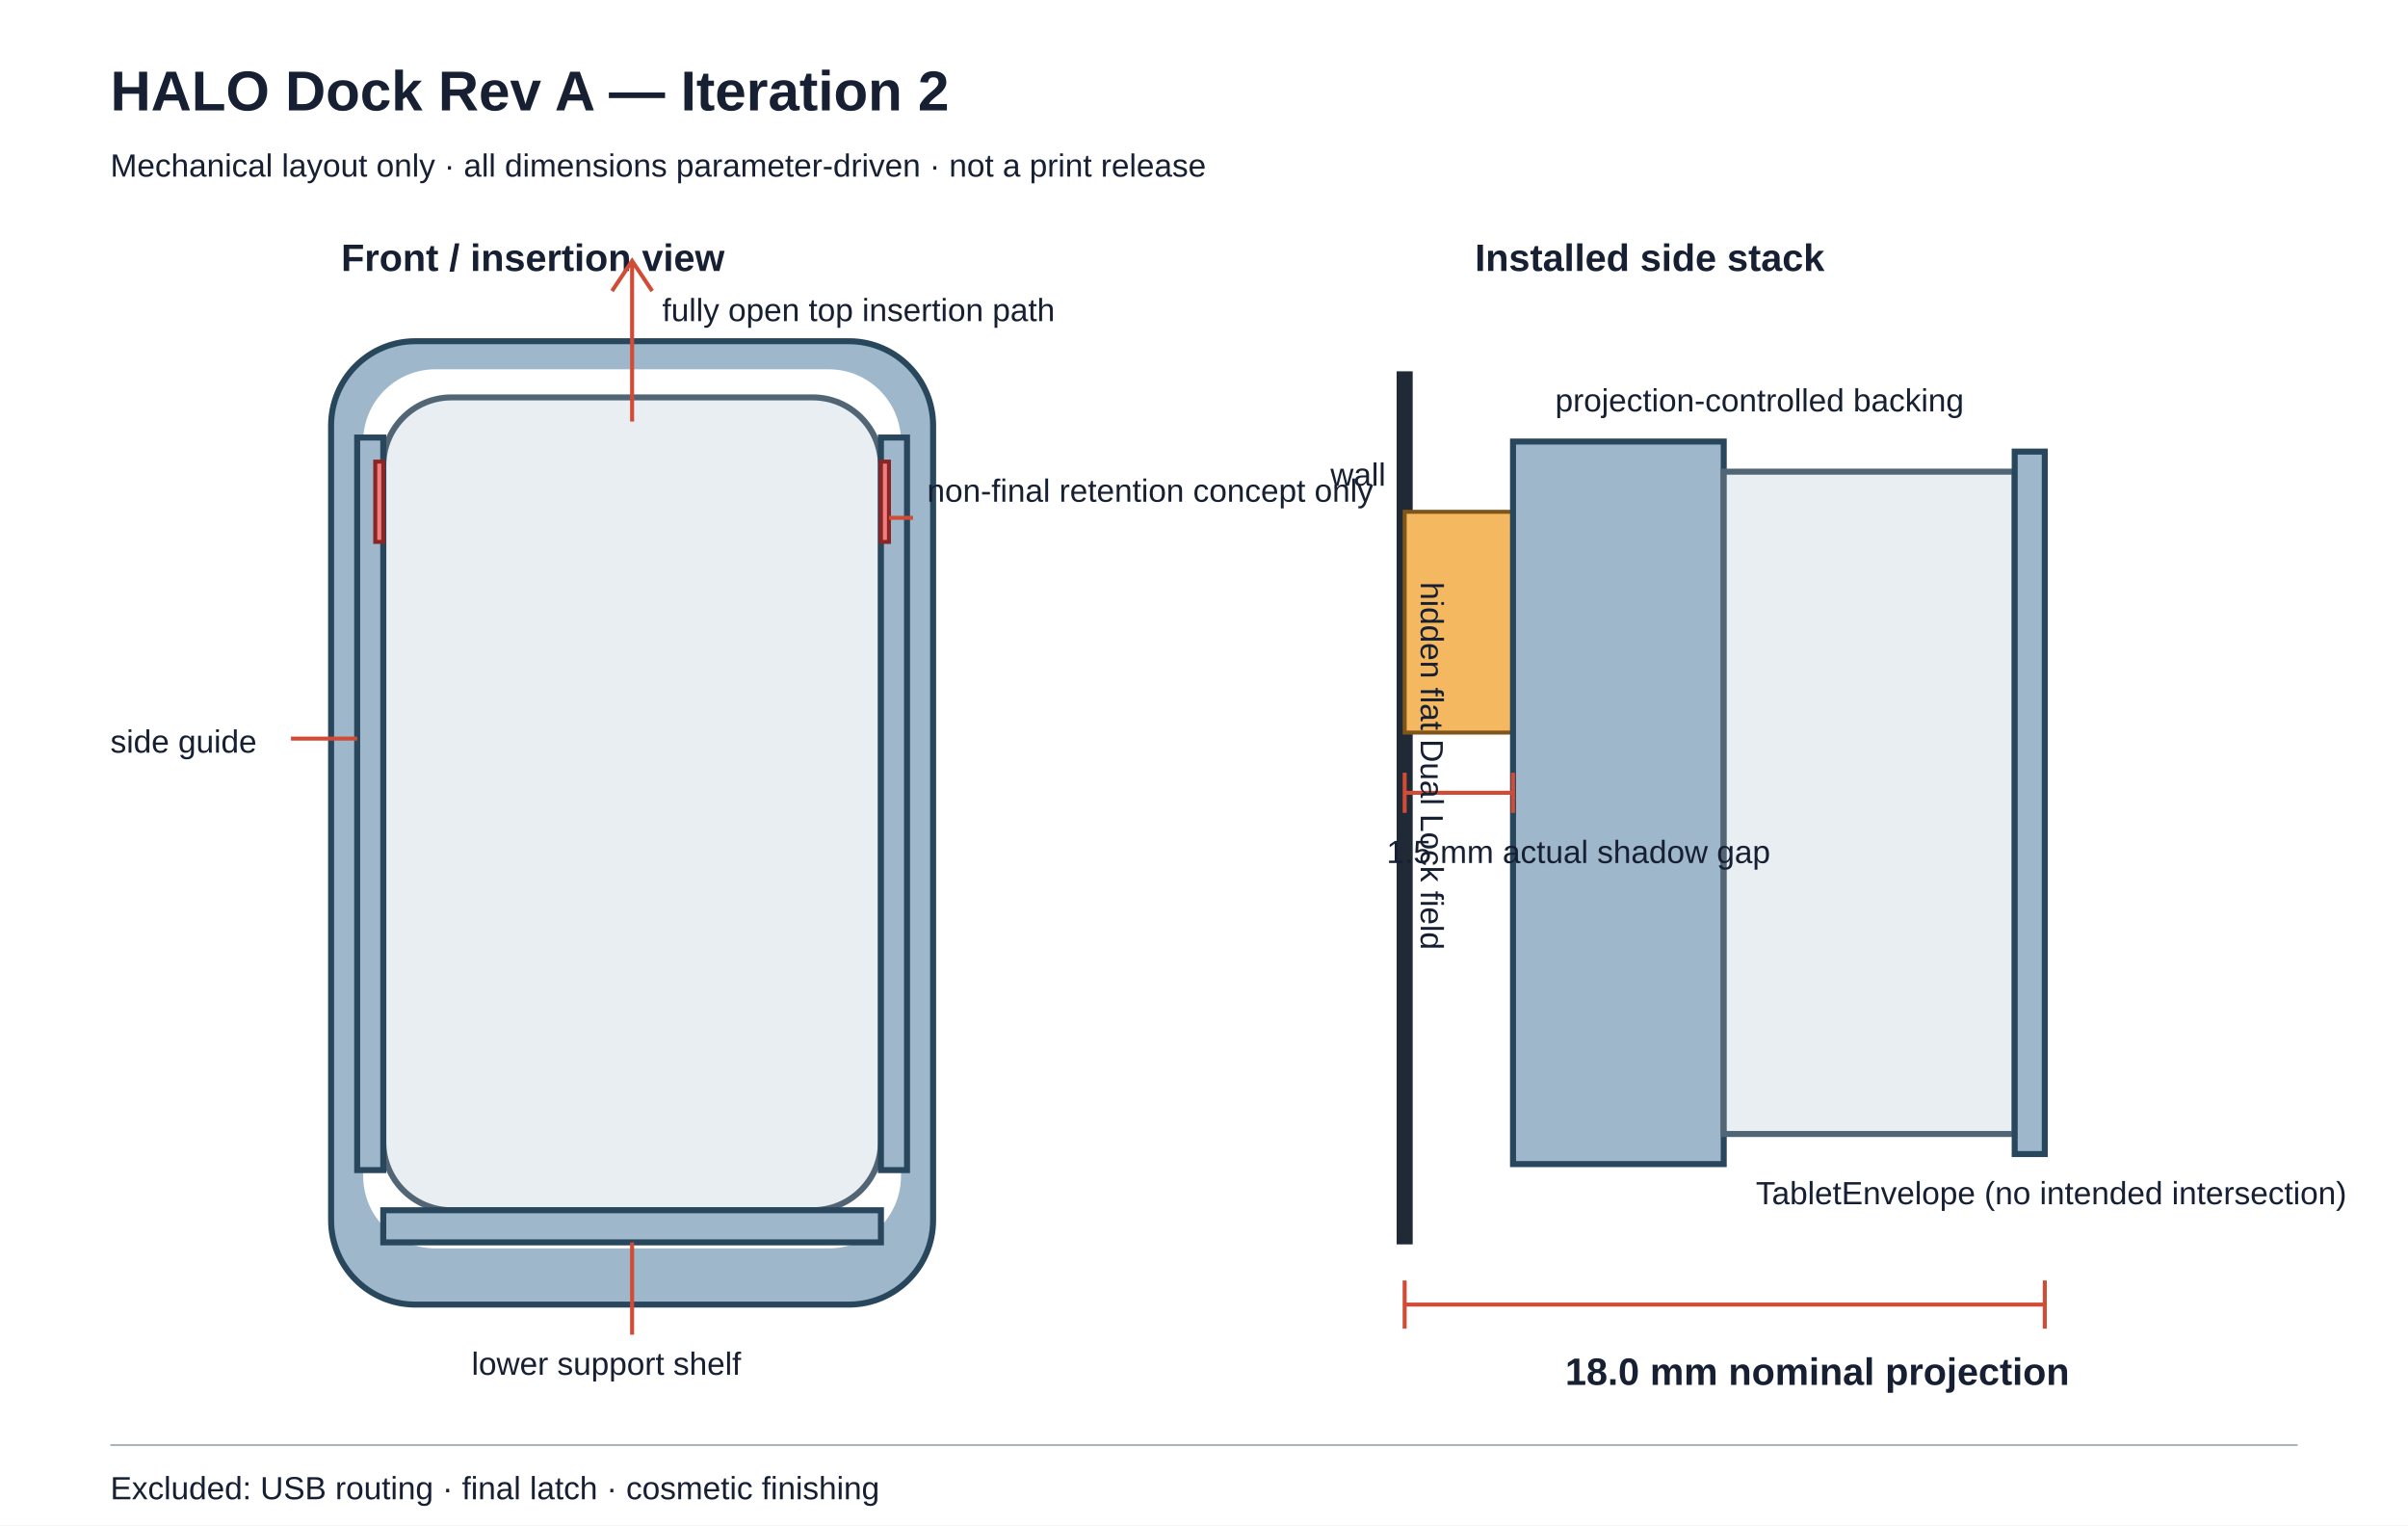
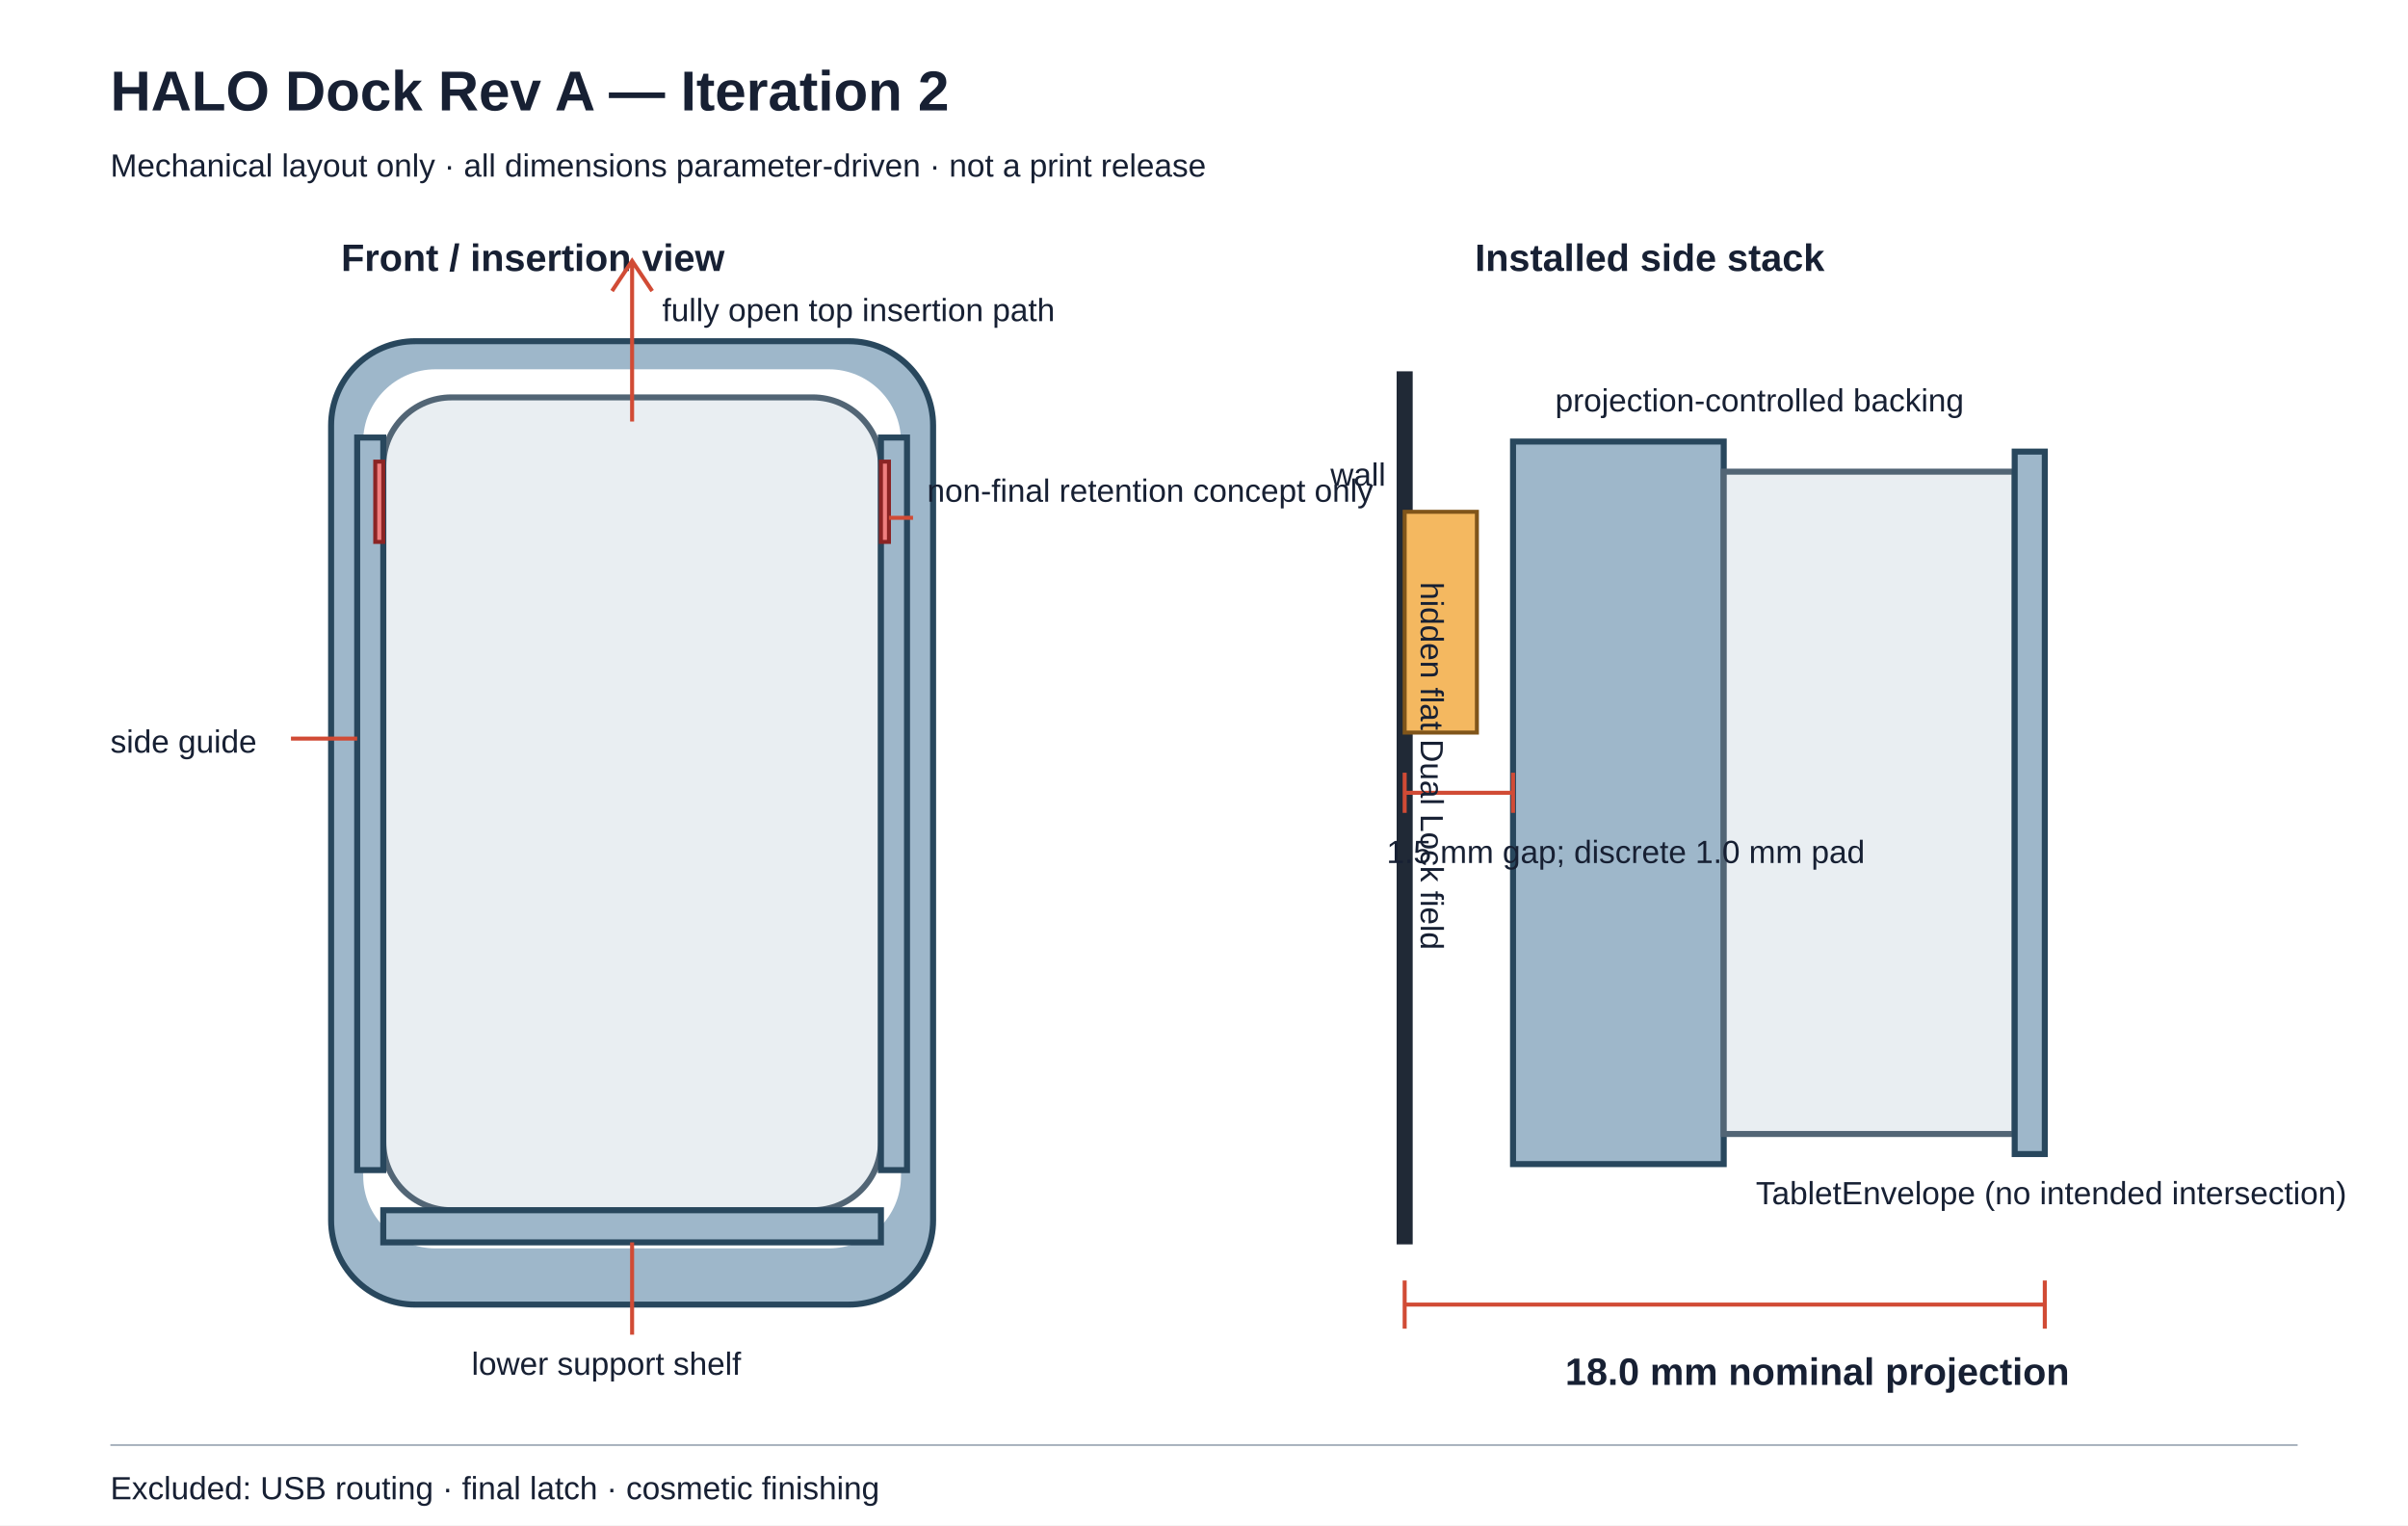
<svg xmlns="http://www.w3.org/2000/svg" width="1200" height="760" viewBox="0 0 1200 760" role="img" aria-labelledby="title desc">
  <style>text{font-family:Arial,sans-serif;fill:#172033}.h{font-size:28px;font-weight:700}.s{font-size:19px;font-weight:700}.n{font-size:16px}.dim{stroke:#d14b35;stroke-width:2;fill:none}.dock{fill:#9eb7ca;stroke:#28475d;stroke-width:3}.tablet{fill:#e9eef2;stroke:#526575;stroke-width:3}.mount{fill:#f4b860;stroke:#80551a;stroke-width:2}.concept{fill:#ef7f7f;stroke:#8b2424;stroke-width:2}.wall{stroke:#202936;stroke-width:8}.dash{stroke-dasharray:8 7}</style>
  <rect width="1200" height="760" fill="#fff" />
  <text x="55" y="55" class="h">HALO Dock Rev A — Iteration 2</text>
  <text x="55" y="88" class="n">Mechanical layout only · all dimensions parameter-driven · not a print release</text>
  <text x="170" y="135" class="s">Front / insertion view</text>
  <rect x="165" y="170" width="300" height="480" rx="42" class="dock" />
  <rect x="181" y="184" width="268" height="438" rx="36" fill="#fff" stroke="none" />
  <rect x="191" y="198" width="248" height="405" rx="34" class="tablet" />
  <rect x="178" y="218" width="13" height="365" class="dock" />
  <rect x="439" y="218" width="13" height="365" class="dock" />
  <rect x="191" y="603" width="248" height="16" class="dock" />
  <rect x="187" y="230" width="4" height="40" class="concept" />
  <rect x="439" y="230" width="4" height="40" class="concept" />
  <path d="M315 210 V130 M305 145 L315 130 L325 145" class="dim" />
  <text x="330" y="160" class="n">fully open top insertion path</text>
  <text x="55" y="375" class="n">side guide</text>
  <path d="M145 368 H178" class="dim" />
  <text x="235" y="685" class="n">lower support shelf</text>
  <path d="M315 665 V619" class="dim" />
  <text x="462" y="250" class="n">non-final retention concept only</text>
  <path d="M455 258 H443" class="dim" />
  <text x="735" y="135" class="s">Installed side stack</text>
  <line x1="700" y1="185" x2="700" y2="620" class="wall" />
-   <rect x="700" y="255" width="54" height="110" class="mount" />
+   <rect x="700" y="255" width="36" height="110" class="mount" />
  <rect x="754" y="220" width="105" height="360" class="dock" />
  <rect x="859" y="235" width="145" height="330" class="tablet" />
  <rect x="1004" y="225" width="15" height="350" class="dock" />
  <path d="M700 650 H1019 M700 638 V662 M1019 638 V662" class="dim" />
  <text x="780" y="690" class="s">18.0 mm nominal projection</text>
  <path d="M700 395 H754 M700 385 V405 M754 385 V405" class="dim" />
-   <text x="691" y="430" class="n">1.5 mm actual shadow gap</text>
+   <text x="691" y="430" class="n">1.5 mm gap; discrete 1.0 mm pad</text>
  <text x="663" y="242" class="n">wall</text>
  <text x="708" y="290" class="n" transform="rotate(90 708 290)">hidden flat Dual Lock field</text>
  <text x="775" y="205" class="n">projection-controlled backing</text>
  <text x="875" y="600" class="n">TabletEnvelope (no intended intersection)</text>
  <line x1="55" y1="720" x2="1145" y2="720" stroke="#aab4bf" />
  <text x="55" y="747" class="n">Excluded: USB routing · final latch · cosmetic finishing</text>
</svg>
